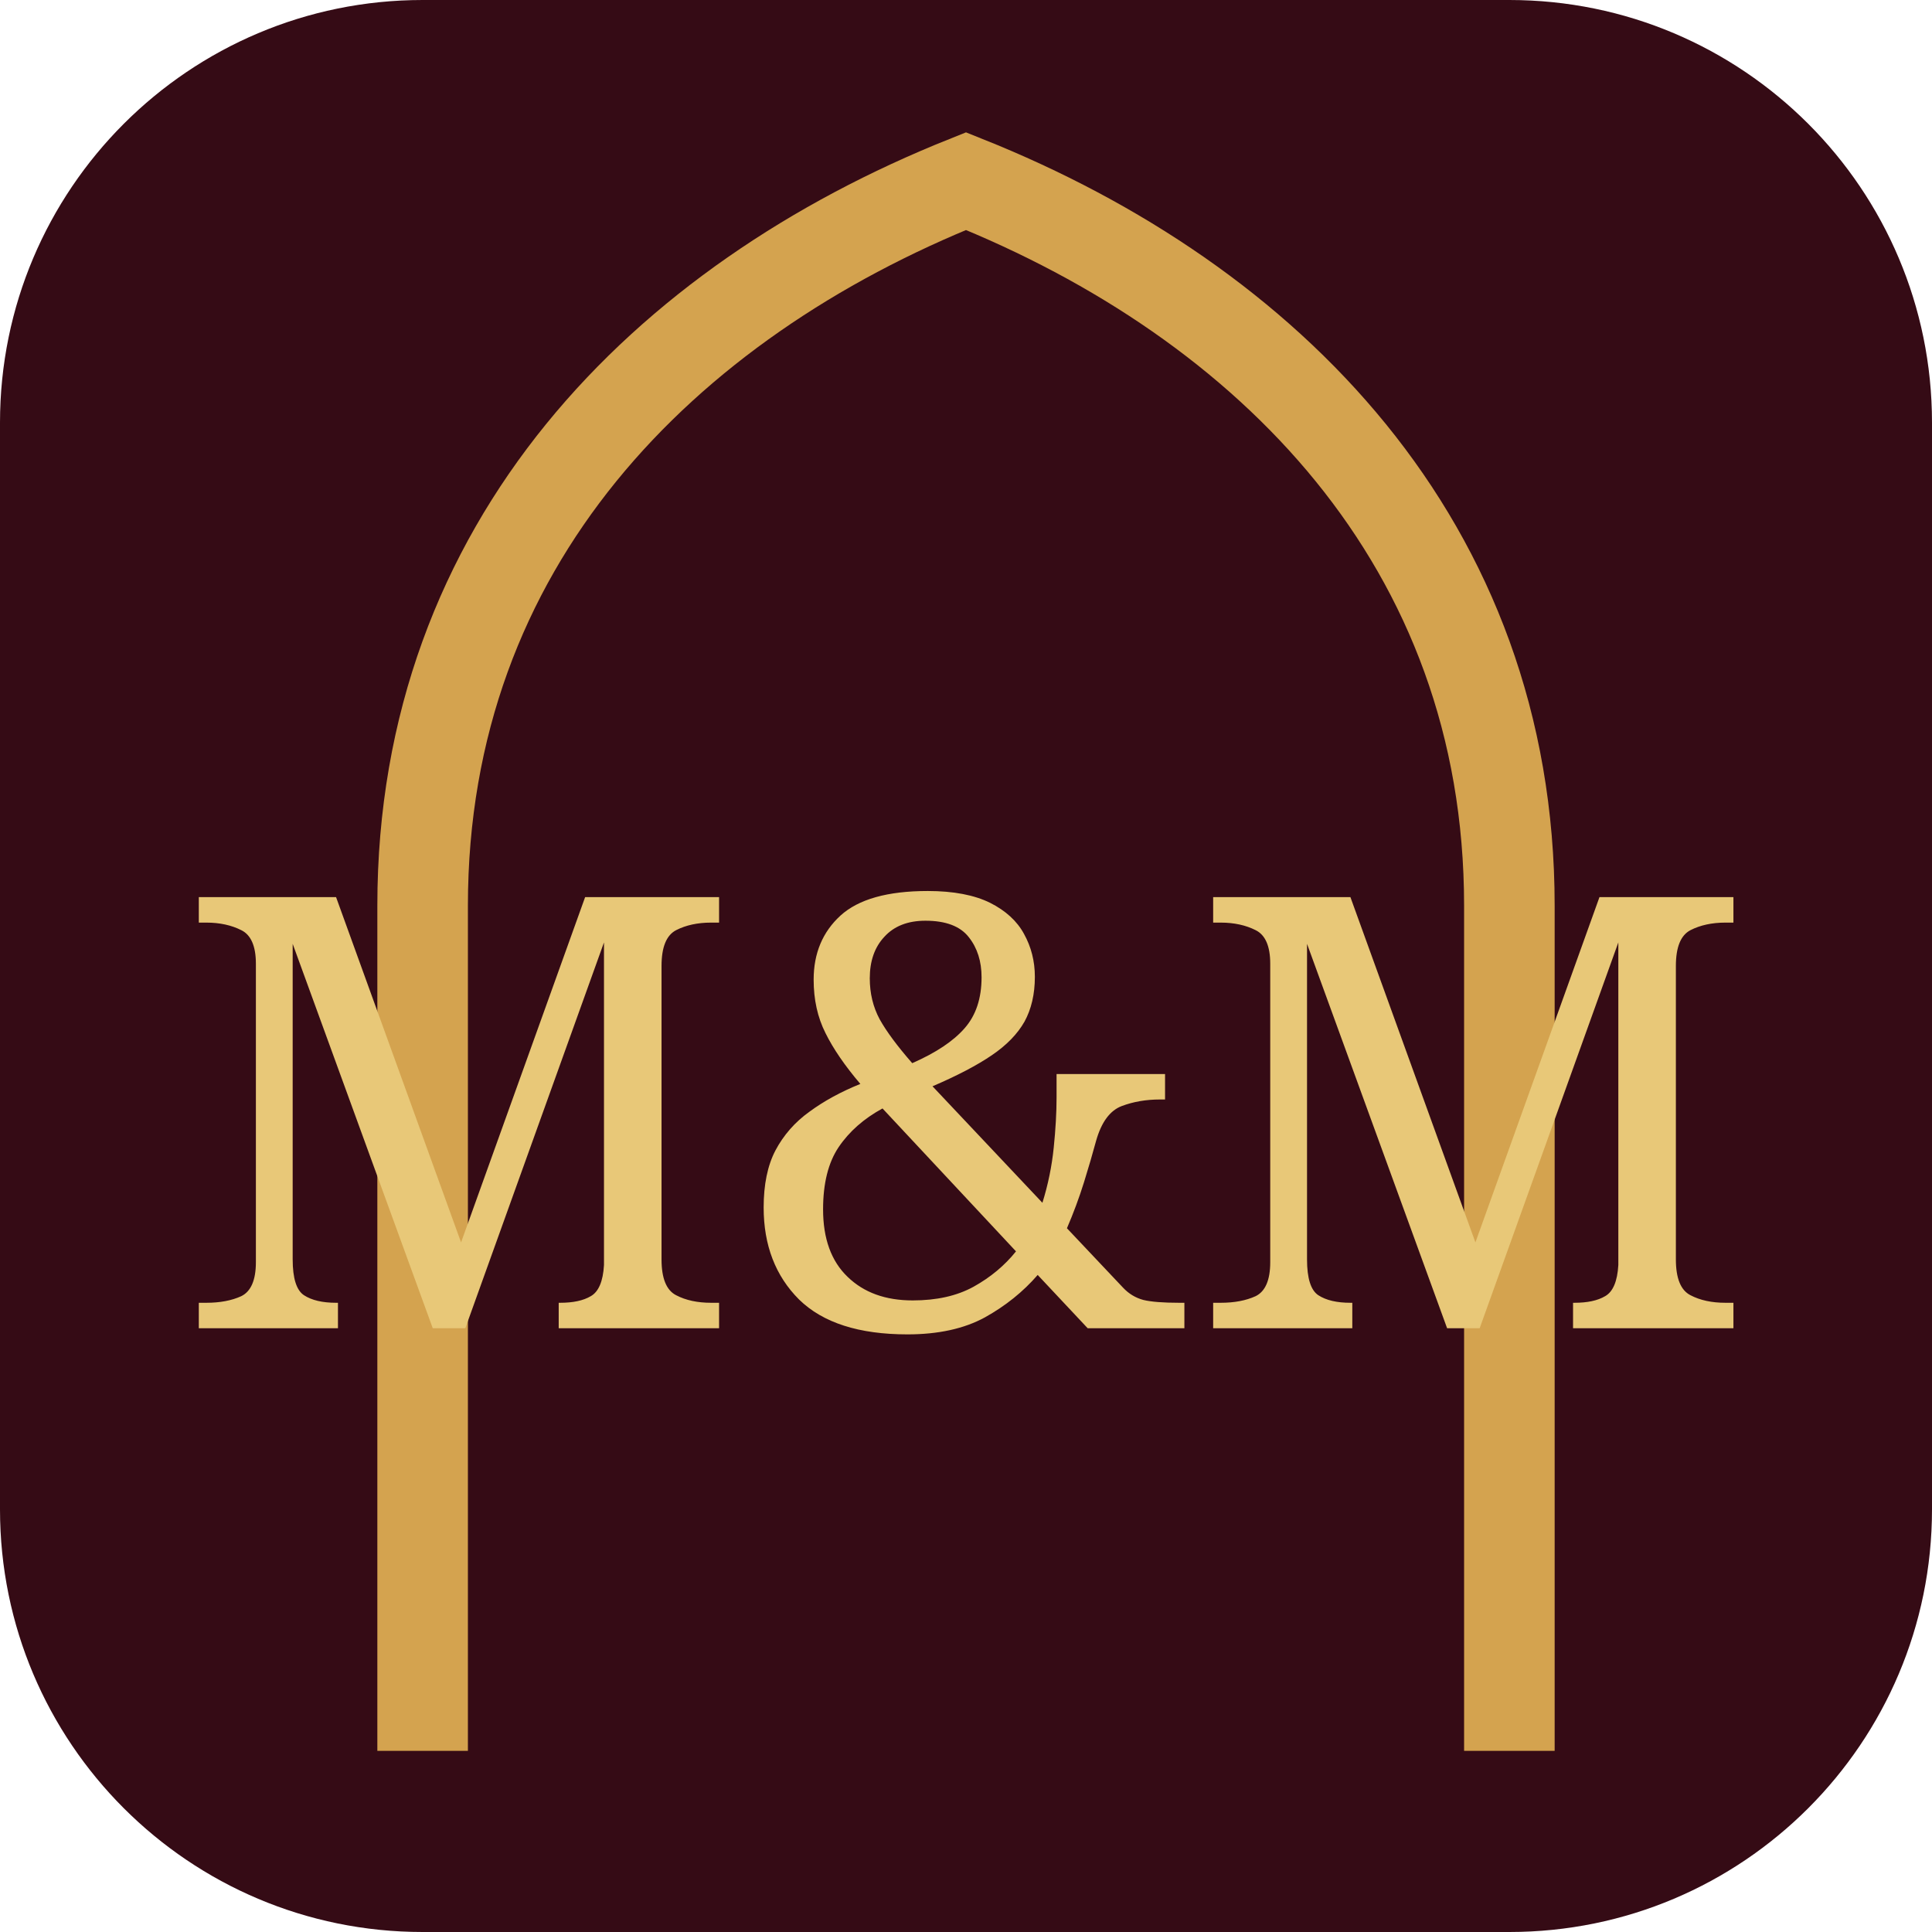
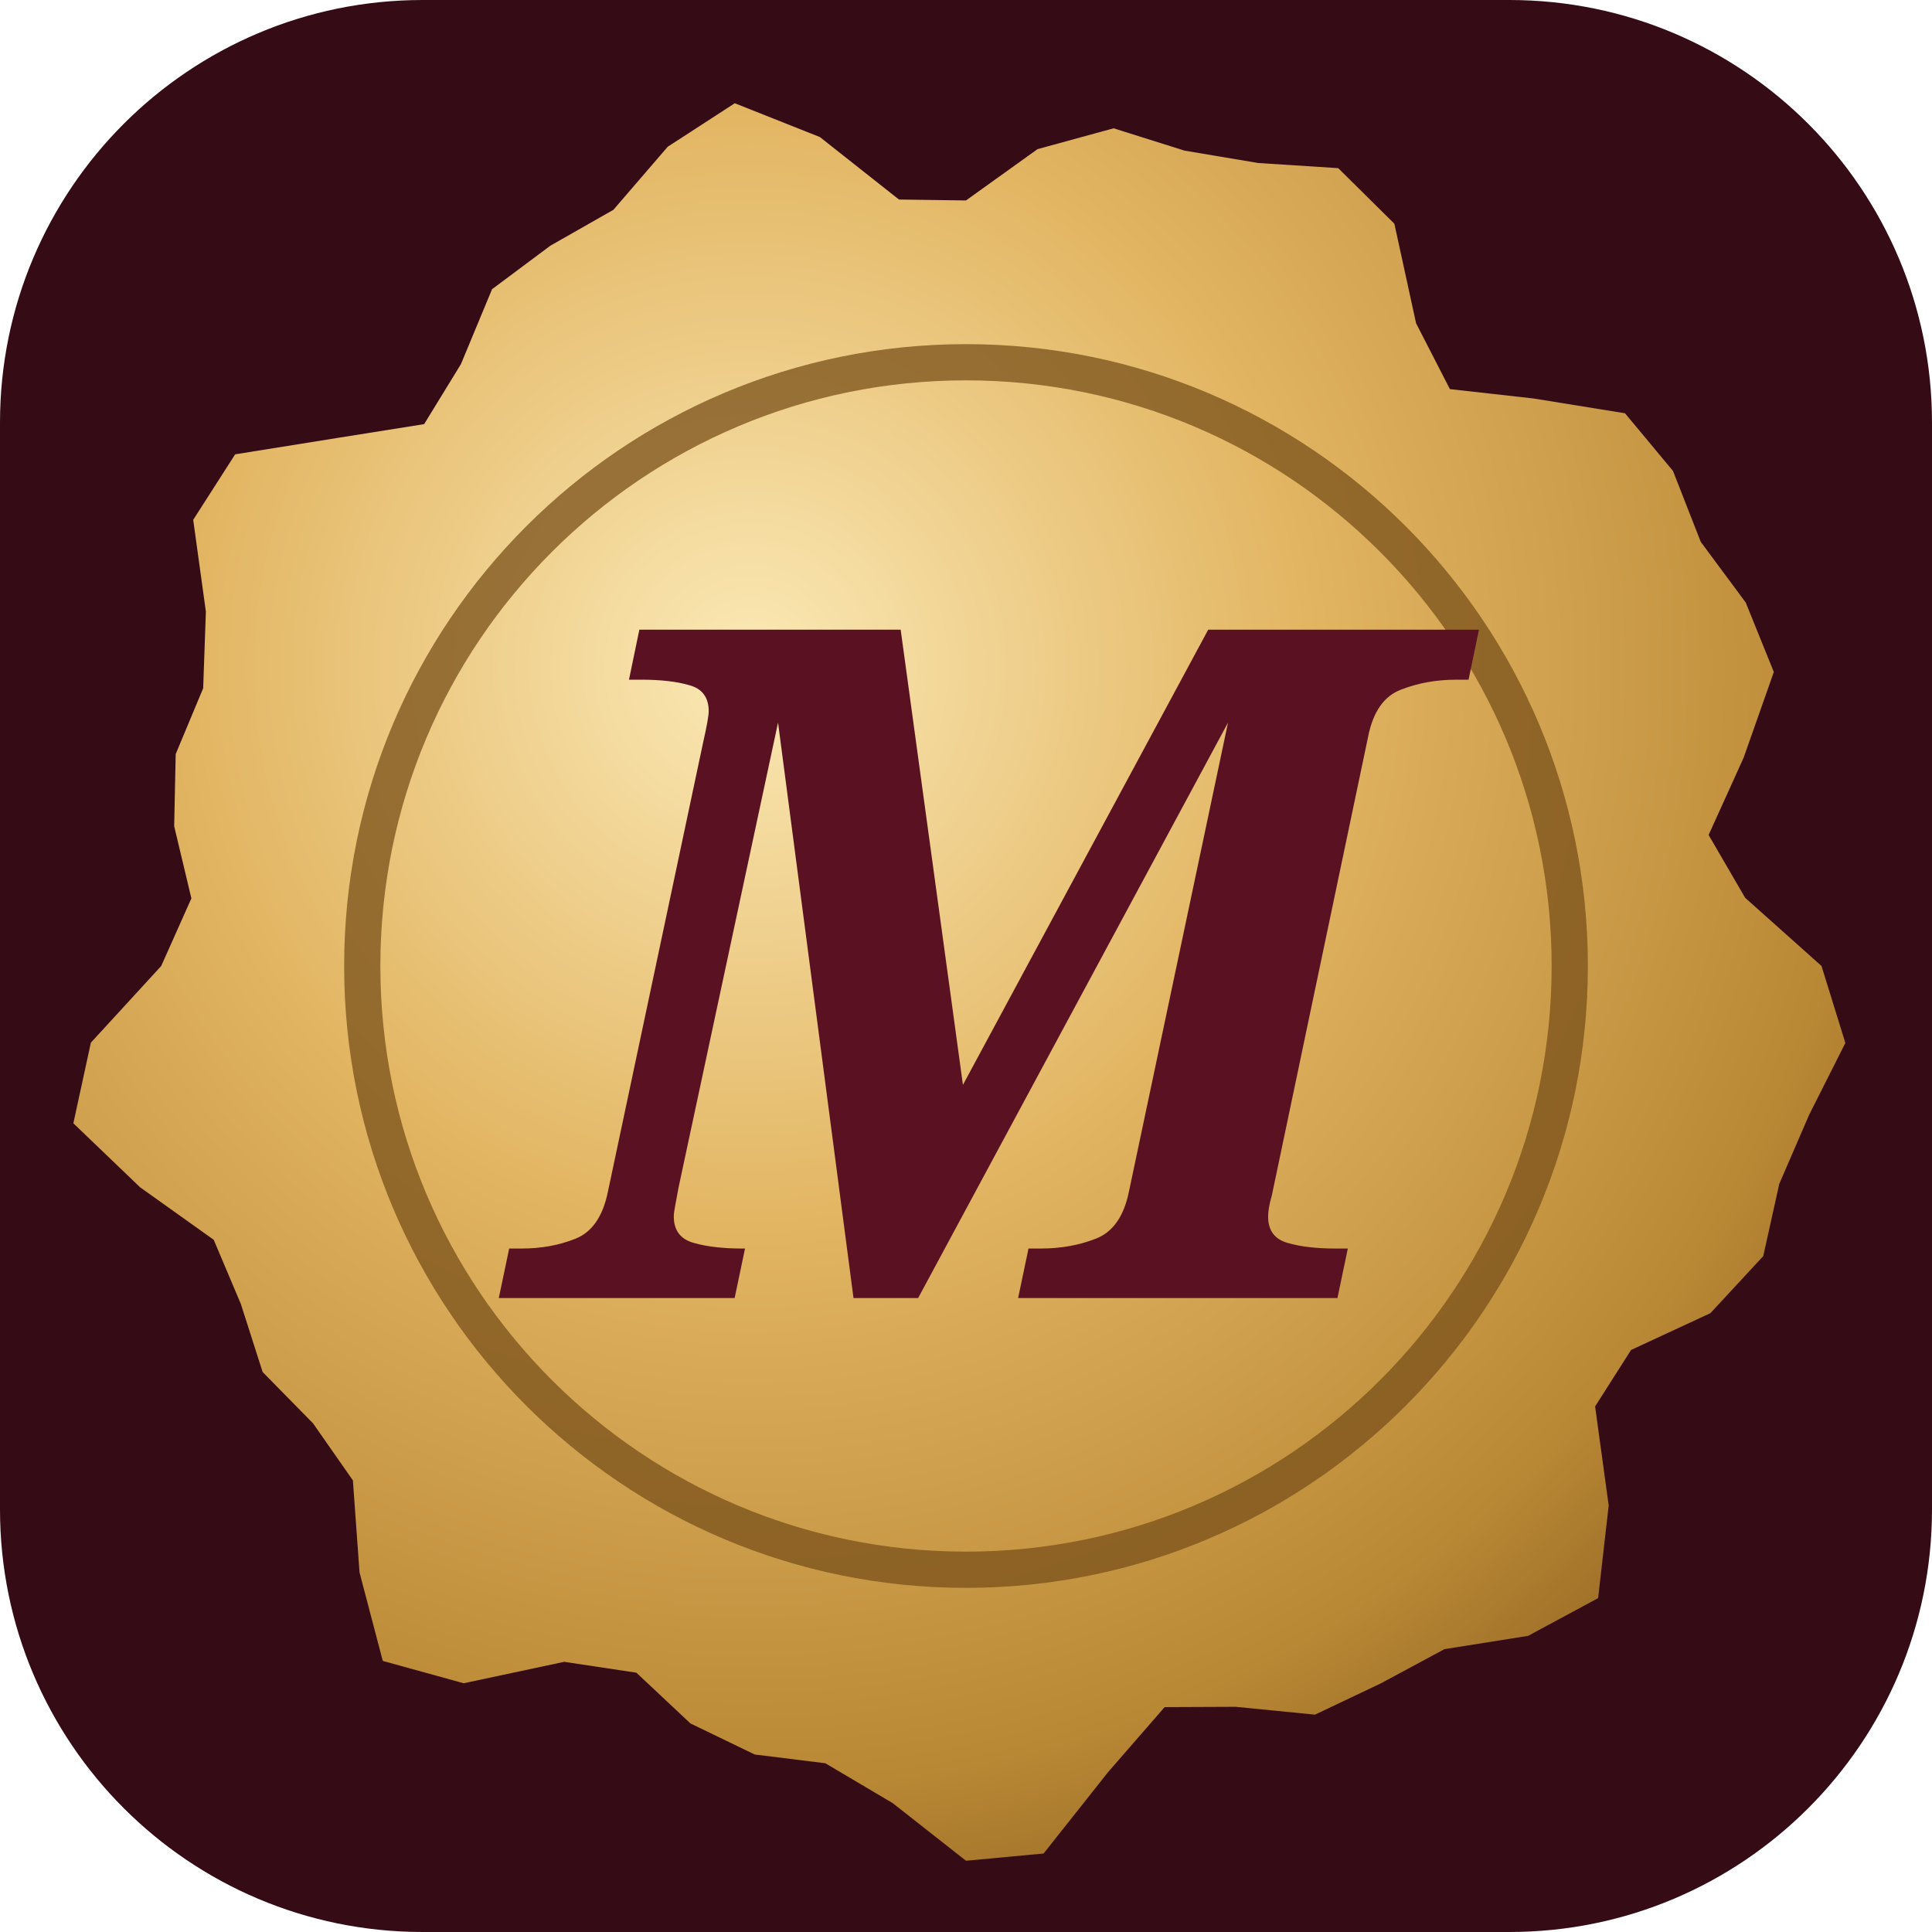
<svg xmlns="http://www.w3.org/2000/svg" viewBox="0 0 64 64">
+   <defs>
+     <radialGradient id="w" cx=".38" cy=".32" r=".8">
+       <stop offset="0" stop-color="#FBE9B6" />
+       <stop offset=".4" stop-color="#E2B562" />
+       <stop offset=".8" stop-color="#B98835" />
+       <stop offset="1" stop-color="#8A5D1E" />
+     </radialGradient>
+   </defs>
  <rect width="64" height="64" rx="14" fill="#350B15" />
-   <path d="M14 58V30C14 18 22 10 32 6c10 4 18 12 18 24v28" fill="none" stroke="#D4A34F" stroke-width="3" />
-   <text x="32" y="44" text-anchor="middle" font-family="Georgia,serif" font-size="20" fill="#E8C878">M&amp;M</text>
+   <path d="M60.34 32.00 L61.13 34.55 L59.93 36.93 L58.94 39.22 L58.41 41.61 L56.66 43.50 L54.03 44.72 L52.84 46.59 L53.29 49.87 L52.94 52.94 L50.62 54.19 L47.85 54.63 L45.73 55.77 L43.56 56.80 L40.93 56.54 L38.58 56.55 L36.71 58.70 L34.57 61.40 L32.00 61.64 L29.57 59.73 L27.34 58.41 L25.00 58.12 L22.87 57.09 L21.08 55.41 L18.69 55.05 L15.36 55.76 L12.68 55.02 L11.91 52.09 L11.69 49.04 L10.37 47.15 L8.70 45.45 L7.98 43.20 L7.08 41.07 L4.64 39.33 L2.43 37.21 L3.01 34.54 L5.34 32.00 L6.34 29.76 L5.77 27.37 L5.82 24.98 L6.73 22.80 L6.82 20.26 L6.40 17.22 L7.79 15.05 L11.16 14.51 L14.05 14.05 L15.27 12.06 L16.30 9.58 L18.23 8.14 L20.32 6.95 L22.12 4.86 L24.34 3.42 L27.16 4.54 L29.78 6.61 L32.00 6.64 L34.37 4.94 L36.89 4.25 L39.24 4.99 L41.68 5.40 L44.33 5.57 L46.19 7.41 L46.91 10.71 L48.03 12.89 L50.80 13.20 L53.83 13.69 L55.42 15.60 L56.34 17.95 L57.83 19.96 L58.76 22.26 L57.76 25.10 L56.60 27.66 L57.81 29.74Z" fill="url(#w)" />
+   <circle cx="32" cy="32" r="20" fill="none" stroke="#7A5019" stroke-width="1.2" opacity=".75" />
+   <text x="32" y="43" text-anchor="middle" font-family="'Bodoni Moda', 'Didot', Georgia, serif" font-style="italic" font-weight="600" font-size="31" fill="#5A1222">M</text>
</svg>
